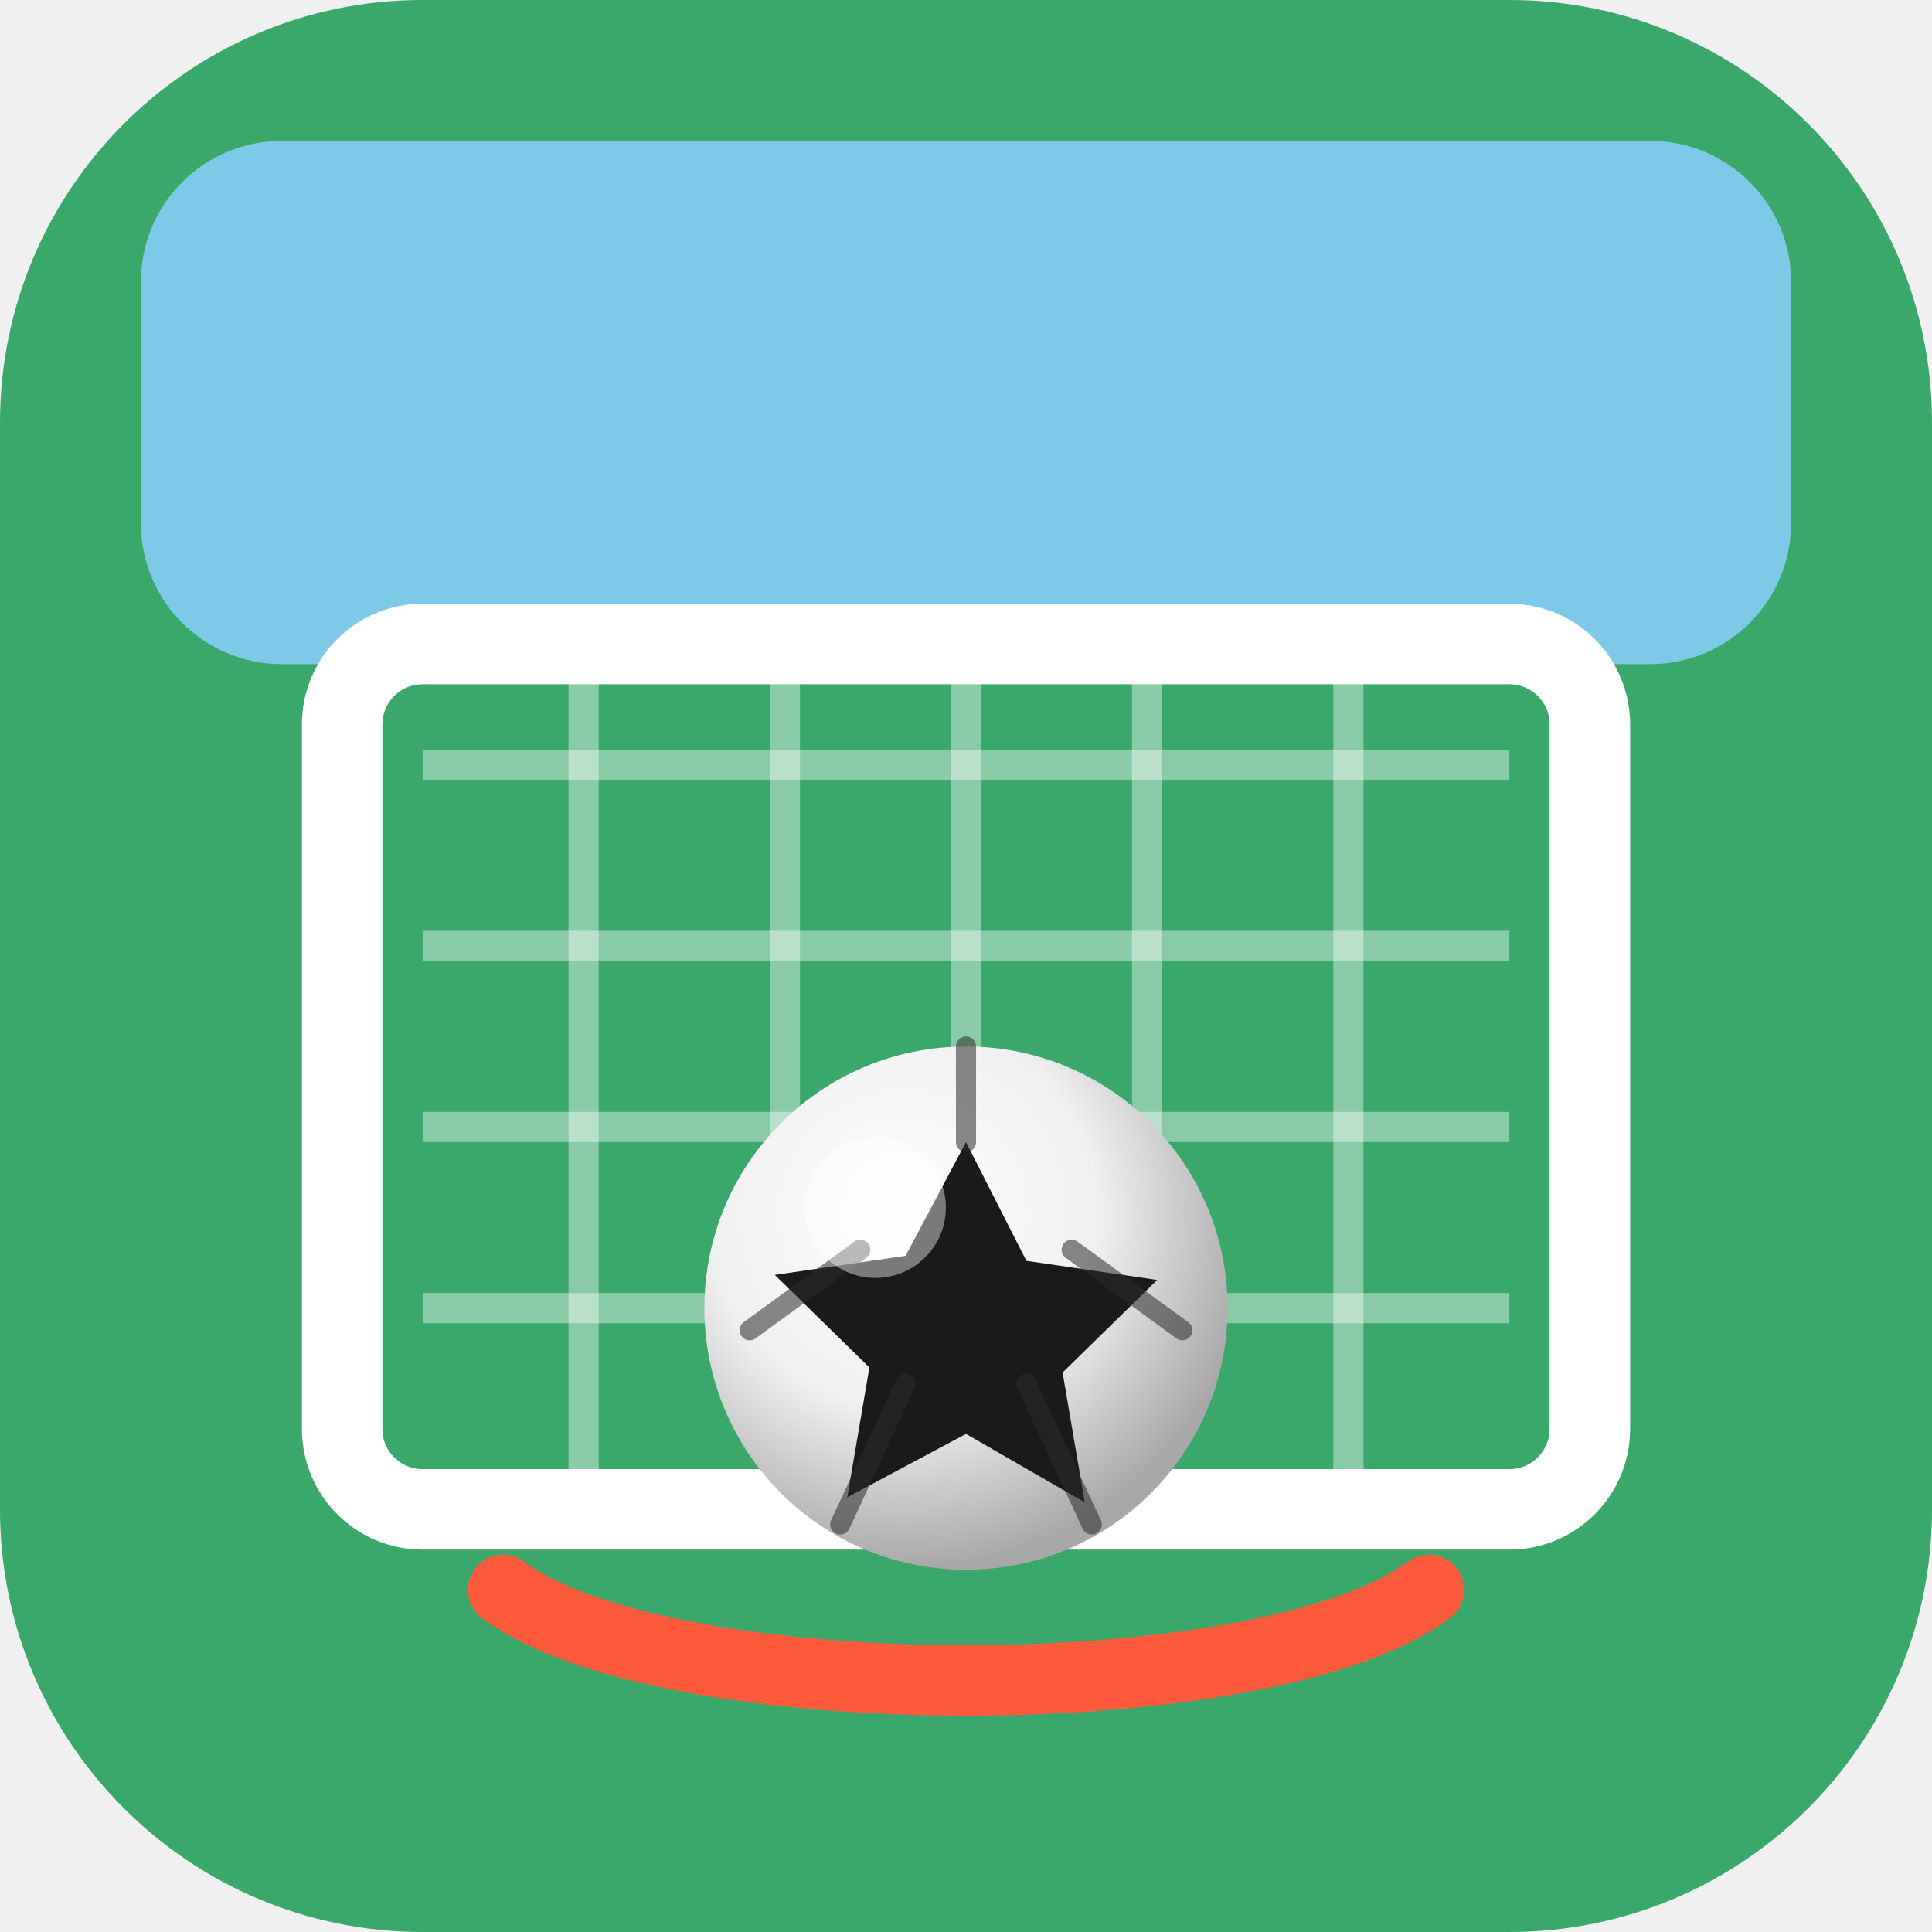
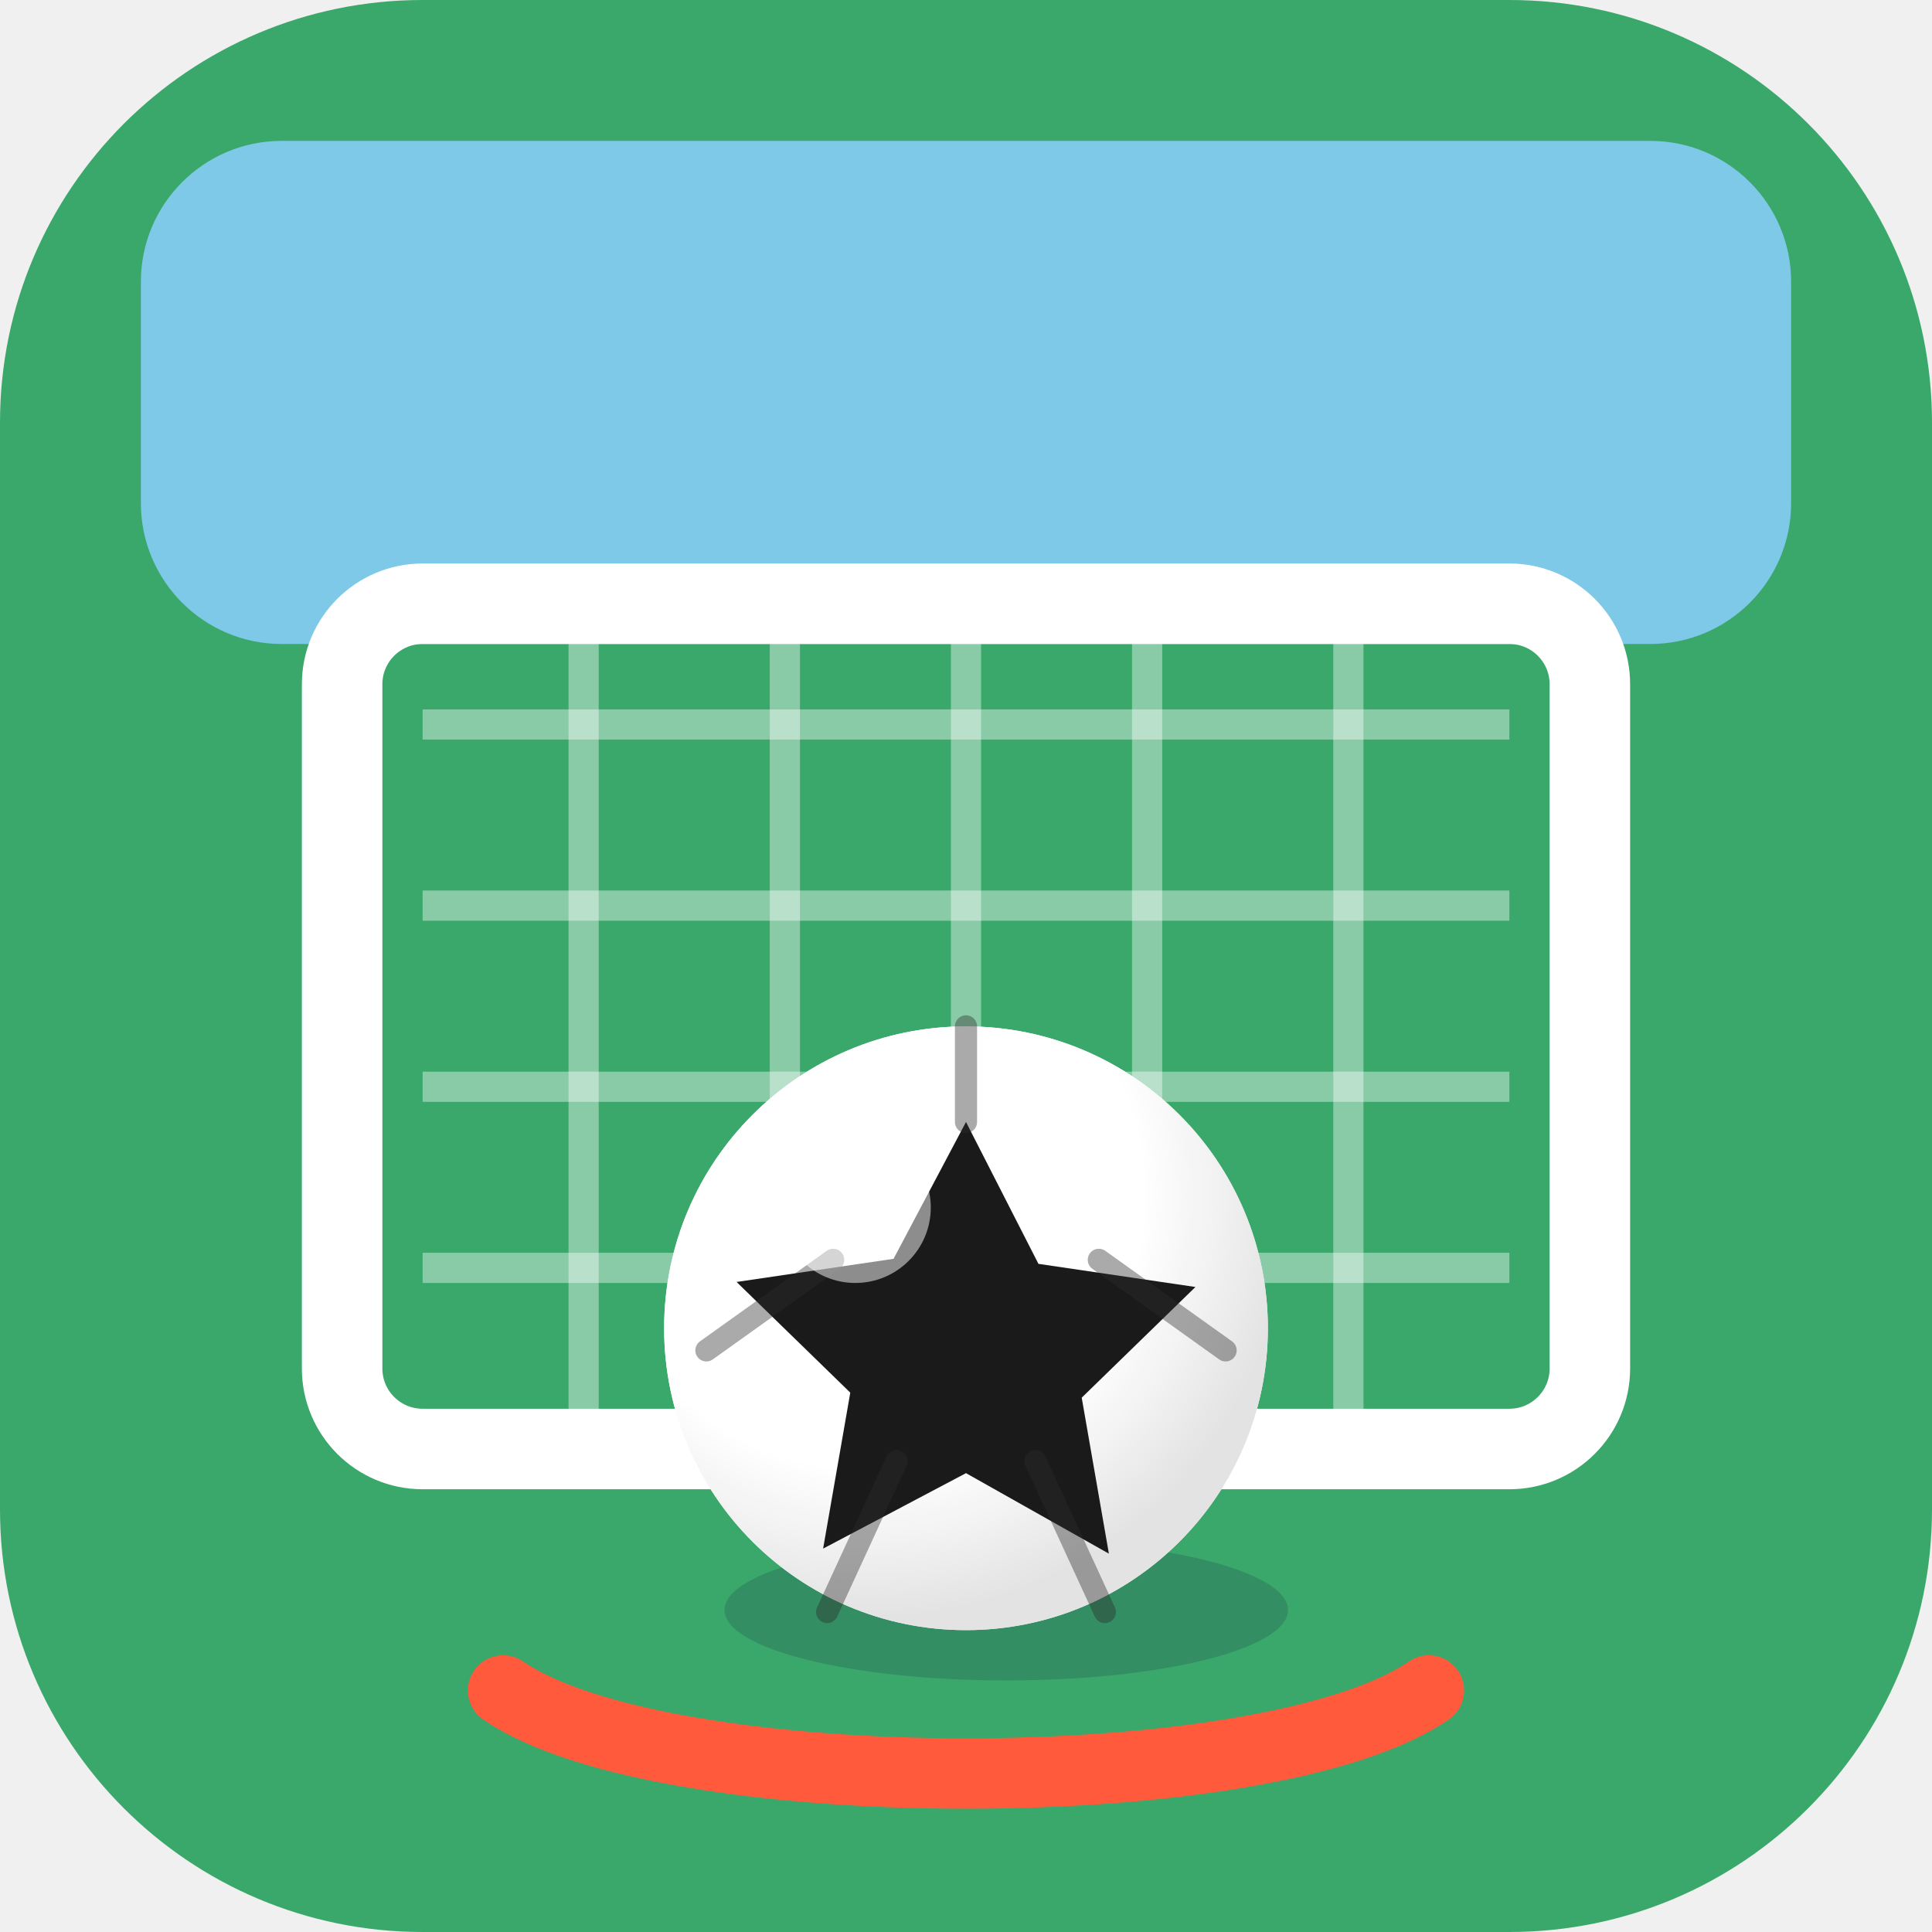
<svg xmlns="http://www.w3.org/2000/svg" viewBox="0 0 192 192" fill="none">
  <rect width="192" height="192" rx="42" fill="#3AA86A" />
-   <rect x="14" y="14" width="164" height="52" rx="14" fill="#7EC8E8" />
-   <rect x="34" y="64" width="124" height="86" rx="8" stroke="#FFFFFF" stroke-width="8" />
-   <path d="M42 76h108M42 94h108M42 112h108M42 130h108" stroke="#FFFFFF" stroke-width="3" opacity=".4" />
-   <path d="M58 64v86M78 64v86M96 64v86M114 64v86M134 64v86" stroke="#FFFFFF" stroke-width="3" opacity=".4" />
-   <circle cx="96" cy="130" r="26" fill="url(#ballGrad)" />
-   <path d="M96 113.5l6 11.8 13 1.9-9.4 9.2 2.2 12.9L96 142.5l-11.8 6.3 2.2-12.9-9.4-9.2 13-1.9L96 113.5z" fill="#1A1A1A" />
-   <path d="M85.5 124.2l-11 8M106.5 124.2l11 8M90 137.5l-6.5 14M102 137.5l6.5 14M96 113.5V104" stroke="#2A2A2A" stroke-width="2" stroke-linecap="round" opacity=".55" />
-   <circle cx="87" cy="120" r="7" fill="white" opacity=".42" />
-   <path d="M50 158c16 12 76 12 92 0" stroke="#FF5A3C" stroke-width="7" stroke-linecap="round" />
+   <rect x="14" y="14" width="164" height="50" rx="14" fill="#7EC8E8" />
+   <rect x="34" y="60" width="124" height="84" rx="8" stroke="#FFFFFF" stroke-width="8" />
+   <path d="M42 72h108M42 90h108M42 108h108M42 126h108" stroke="#FFFFFF" stroke-width="3" opacity=".4" />
+   <path d="M58 60v84M78 60v84M96 60v84M114 60v84M134 60v84" stroke="#FFFFFF" stroke-width="3" opacity=".4" />
+   <ellipse cx="100" cy="160" rx="28" ry="7" fill="#1A2744" opacity=".2" />
+   <circle cx="96" cy="132" r="30" fill="#FFFFFF" />
+   <circle cx="96" cy="132" r="30" fill="url(#ballG)" opacity=".95" />
+   <path d="M96 111.5l7.2 14.1 15.6 2.3-11.3 11 2.7 15.5L96 146.4l-14.2 7.5 2.7-15.5-11.3-11 15.6-2.3L96 111.5z" fill="#1A1A1A" />
+   <path d="M82.8 125.2l-12.6 9M109.2 125.2l12.6 9M89.1 145.2l-6.9 15M102.9 145.2l6.9 15M96 111.5V102" stroke="#2A2A2A" stroke-width="2.2" stroke-linecap="round" opacity=".4" />
+   <circle cx="85" cy="120" r="7.5" fill="#FFFFFF" opacity=".5" />
+   <path d="M50 168c16 11 76 11 92 0" stroke="#FF5A3C" stroke-width="7" stroke-linecap="round" />
  <defs>
-     <radialGradient id="ballGrad" cx="38%" cy="32%" r="68%">
+     <radialGradient id="ballG" cx="34%" cy="28%" r="70%">
      <stop offset="0%" stop-color="#FFFFFF" />
-       <stop offset="55%" stop-color="#F0F0F0" />
-       <stop offset="100%" stop-color="#A8A8A8" />
+       <stop offset="65%" stop-color="#FFFFFF" />
+       <stop offset="100%" stop-color="#E2E2E2" />
    </radialGradient>
  </defs>
</svg>
